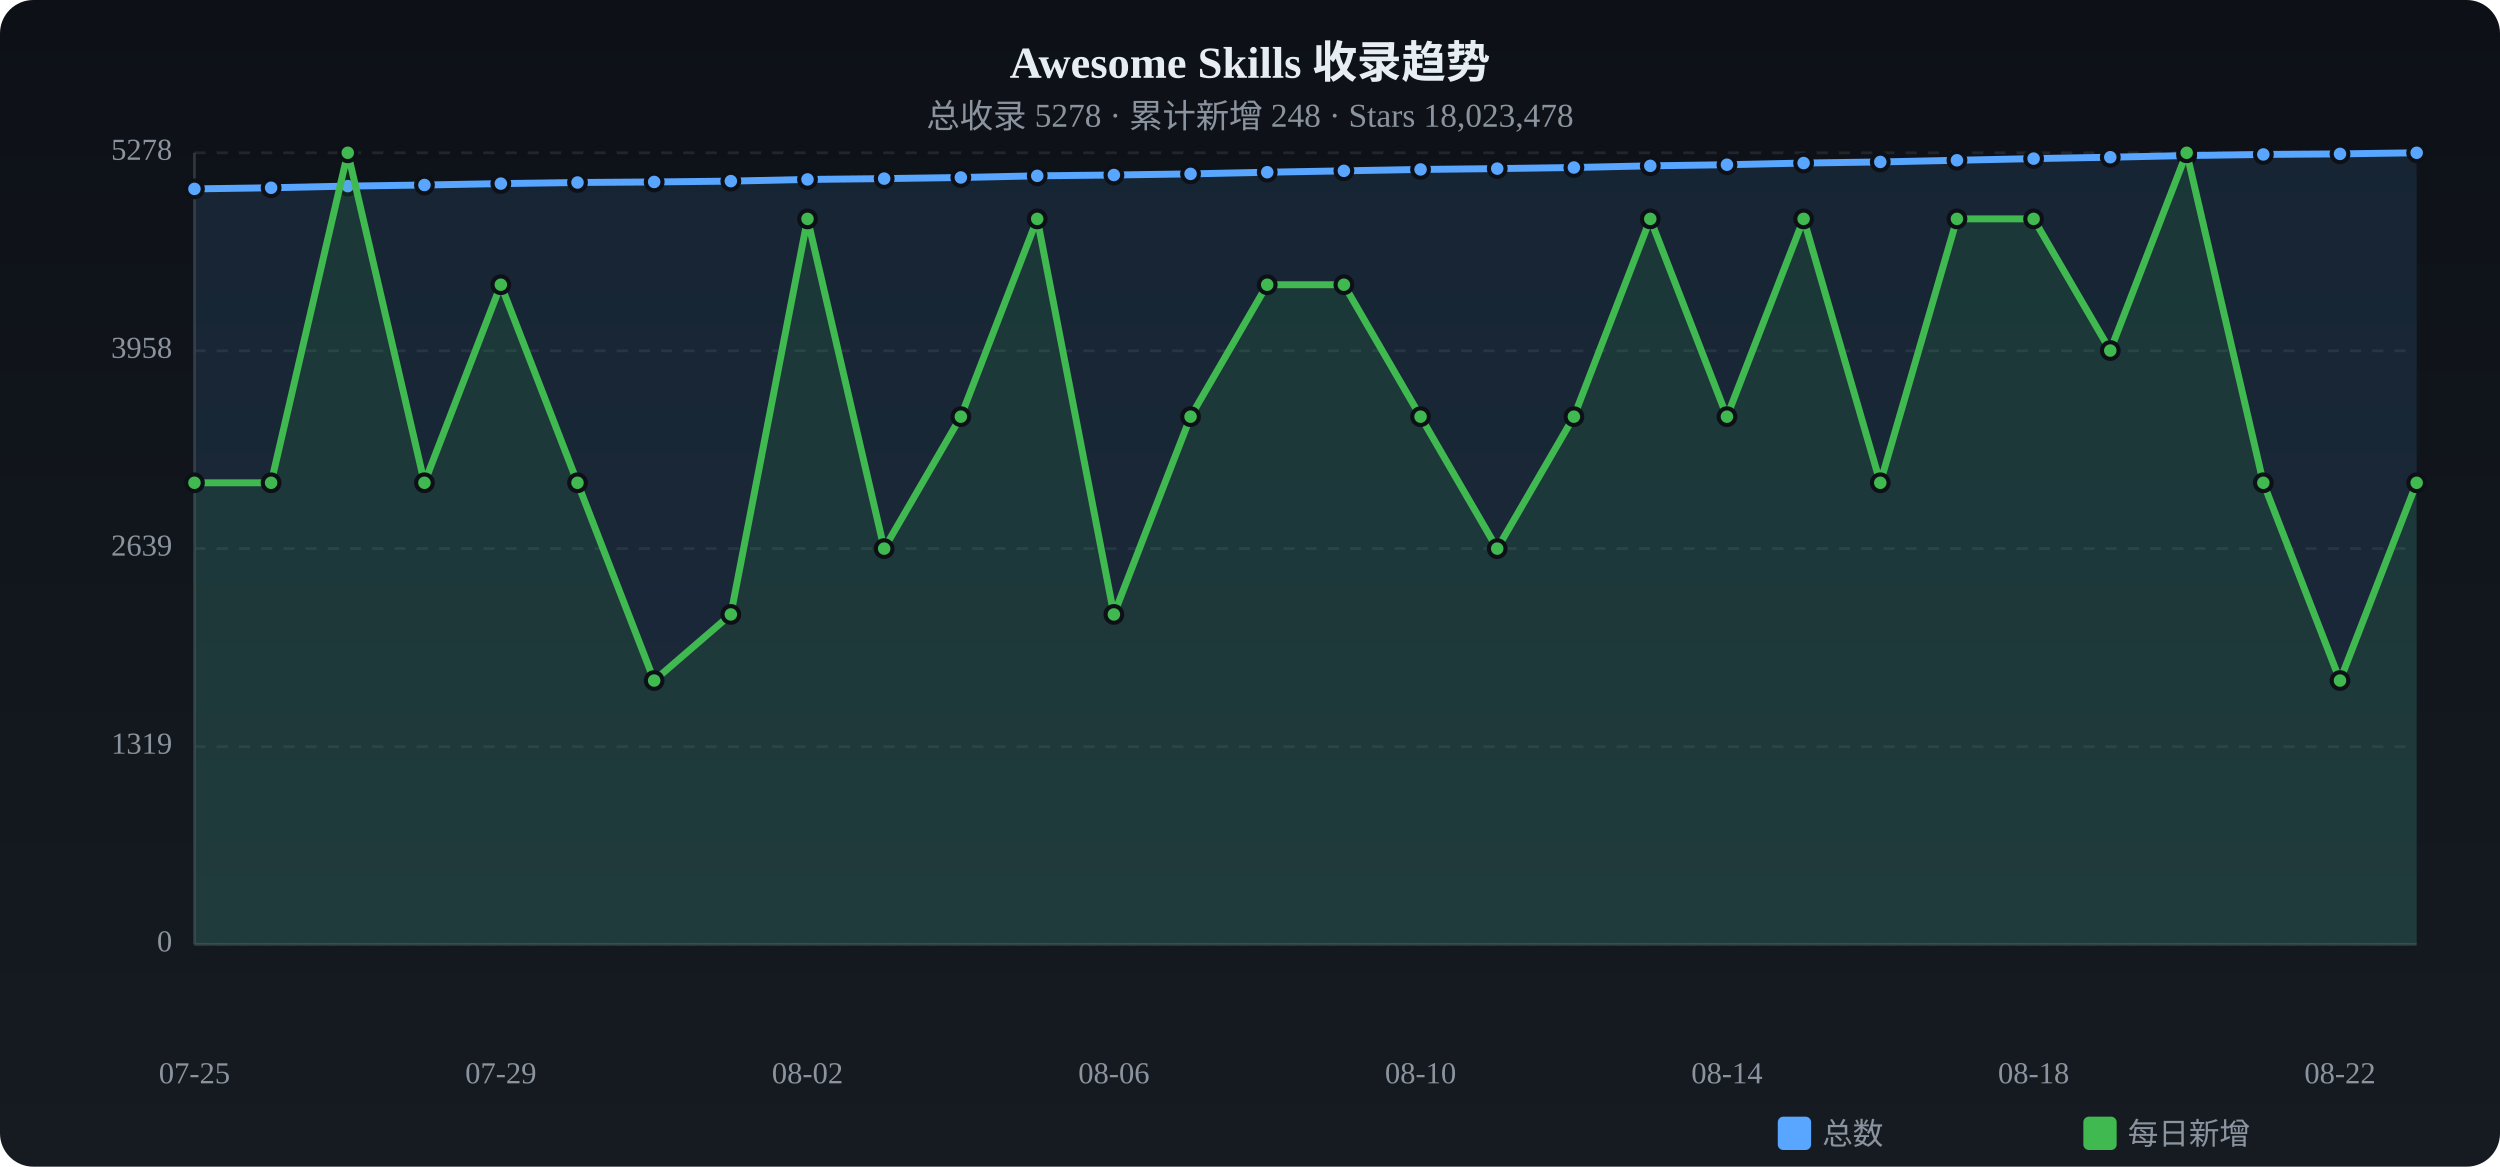
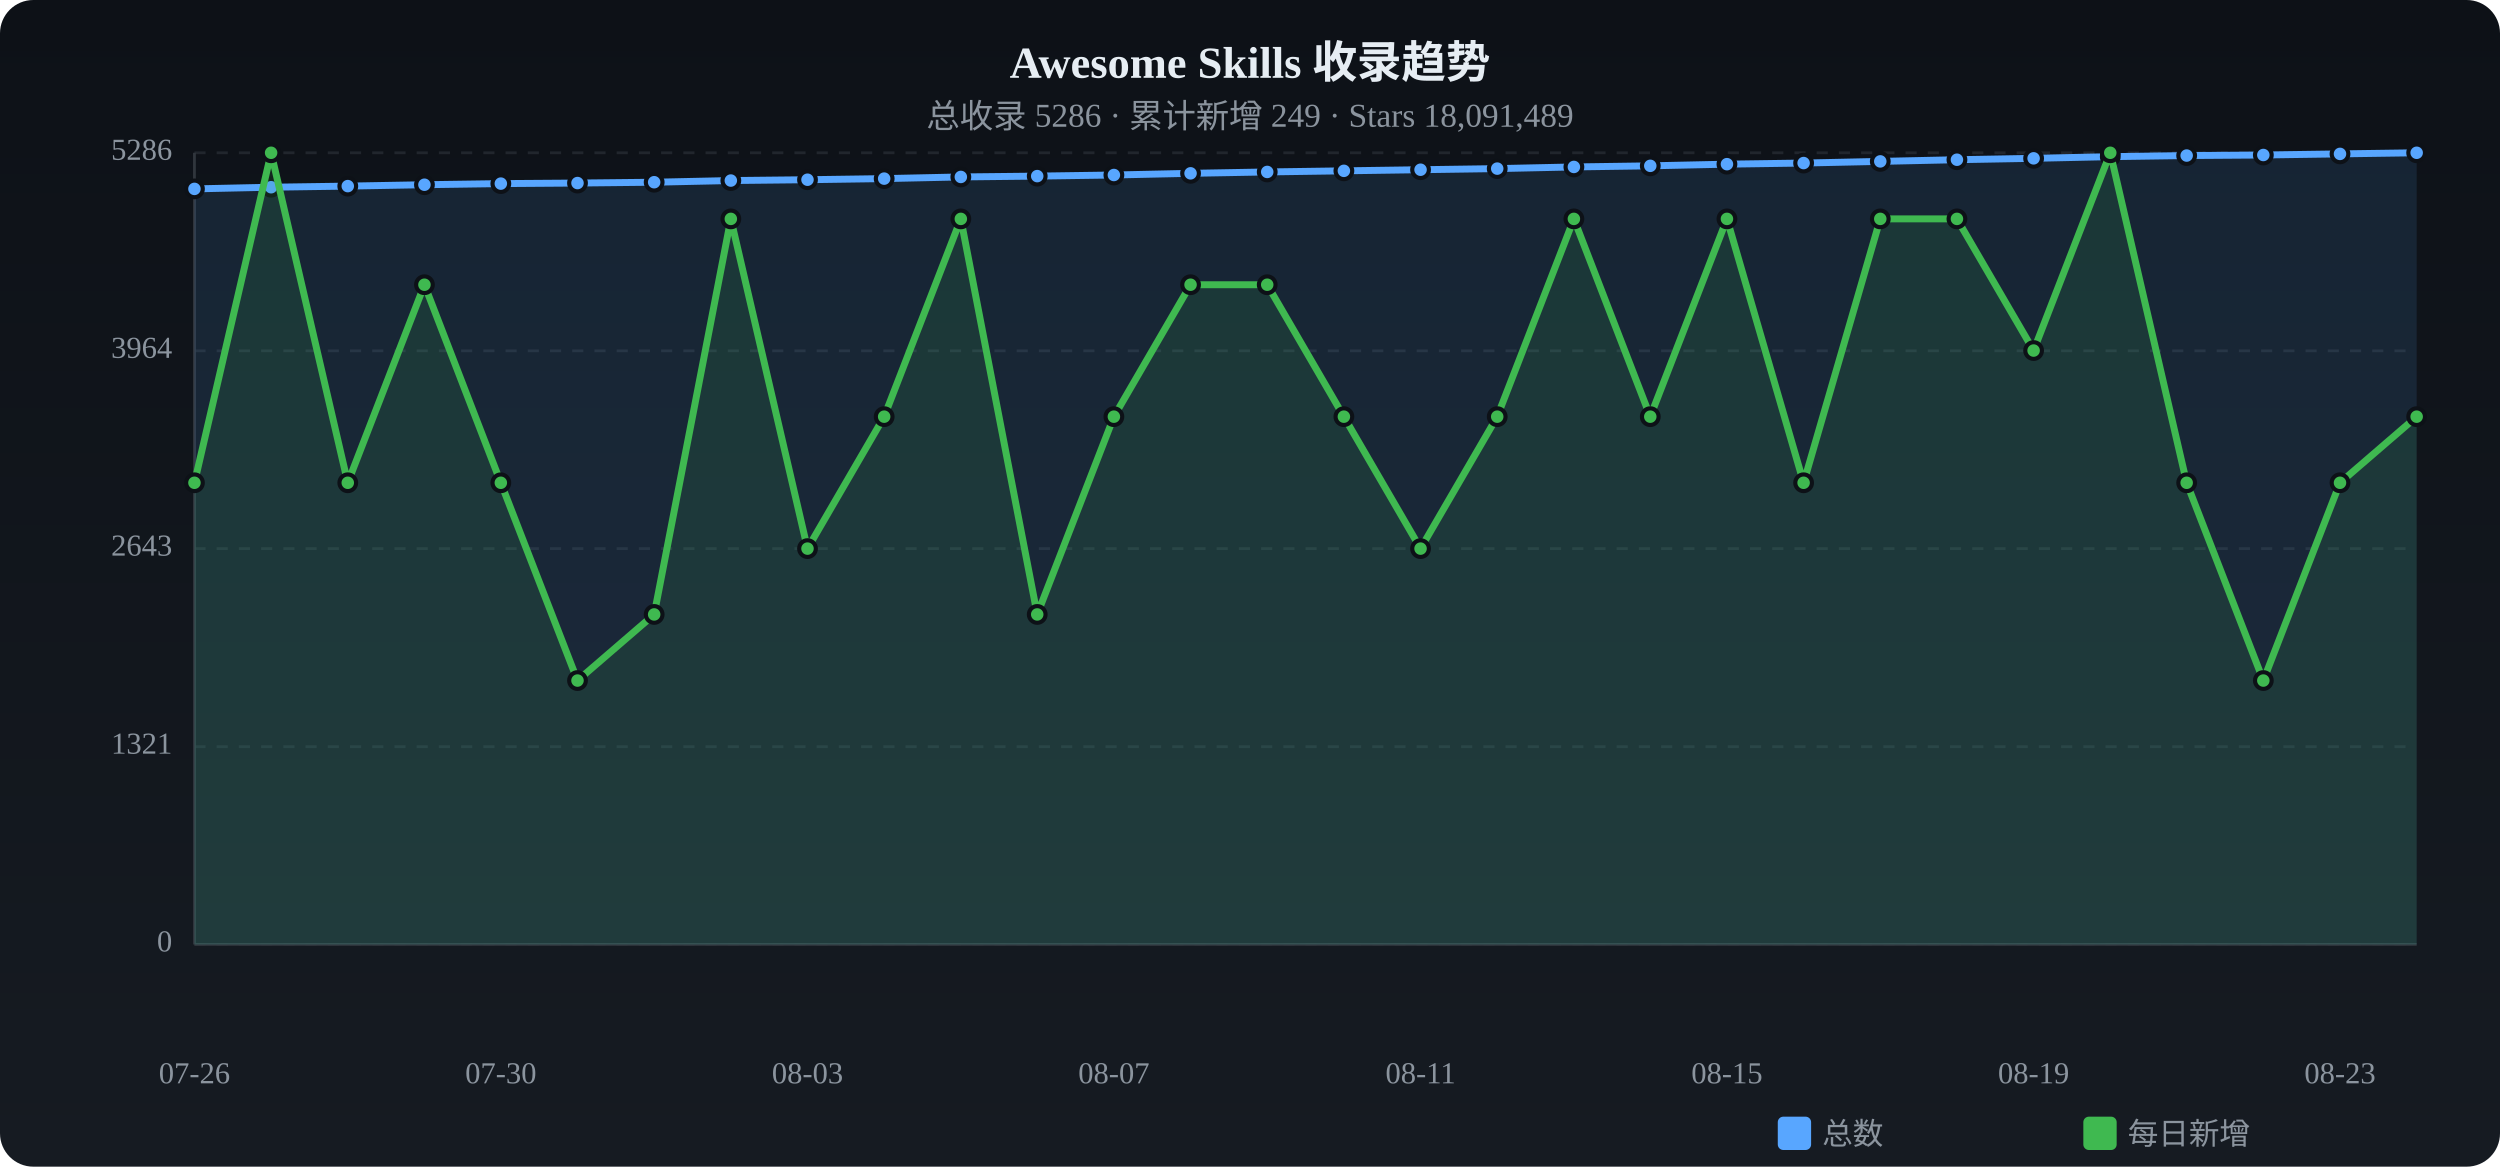
<svg xmlns="http://www.w3.org/2000/svg" viewBox="0 0 900 420" width="900" height="420">
  <defs>
    <linearGradient id="tbg" x1="0%" y1="0%" x2="0%" y2="100%">
      <stop offset="0%" stop-color="#0d1117" />
      <stop offset="100%" stop-color="#161b22" />
    </linearGradient>
  </defs>
  <rect width="900" height="420" rx="12" fill="url(#tbg)" />
  <text x="450.0" y="28" text-anchor="middle" fill="#e6edf3" font-size="16" font-weight="bold">Awesome Skills 收录趋势</text>
-   <text x="450.0" y="46" text-anchor="middle" fill="#8b949e" font-size="12">总收录 5278 · 累计新增 248 · Stars 18,023,478</text>
+   <text x="450.0" y="46" text-anchor="middle" fill="#8b949e" font-size="12">总收录 5286 · 累计新增 249 · Stars 18,091,489</text>
  <text x="62" y="340.0" text-anchor="end" fill="#8b949e" font-size="11" dominant-baseline="middle">0</text>
  <line x1="70" y1="340.0" x2="870" y2="340.0" stroke="#21262d" stroke-dasharray="4 4" />
-   <text x="62" y="268.8" text-anchor="end" fill="#8b949e" font-size="11" dominant-baseline="middle">1319</text>
+   <text x="62" y="268.8" text-anchor="end" fill="#8b949e" font-size="11" dominant-baseline="middle">1321</text>
  <line x1="70" y1="268.8" x2="870" y2="268.8" stroke="#21262d" stroke-dasharray="4 4" />
-   <text x="62" y="197.5" text-anchor="end" fill="#8b949e" font-size="11" dominant-baseline="middle">2639</text>
+   <text x="62" y="197.5" text-anchor="end" fill="#8b949e" font-size="11" dominant-baseline="middle">2643</text>
  <line x1="70" y1="197.5" x2="870" y2="197.5" stroke="#21262d" stroke-dasharray="4 4" />
-   <text x="62" y="126.3" text-anchor="end" fill="#8b949e" font-size="11" dominant-baseline="middle">3958</text>
+   <text x="62" y="126.3" text-anchor="end" fill="#8b949e" font-size="11" dominant-baseline="middle">3964</text>
  <line x1="70" y1="126.3" x2="870" y2="126.3" stroke="#21262d" stroke-dasharray="4 4" />
-   <text x="62" y="55.0" text-anchor="end" fill="#8b949e" font-size="11" dominant-baseline="middle">5278</text>
+   <text x="62" y="55.0" text-anchor="end" fill="#8b949e" font-size="11" dominant-baseline="middle">5286</text>
  <line x1="70" y1="55.0" x2="870" y2="55.0" stroke="#21262d" stroke-dasharray="4 4" />
  <line x1="70" y1="55" x2="70" y2="340" stroke="#30363d" />
  <line x1="70" y1="340" x2="870" y2="340" stroke="#30363d" />
-   <path d="M70.0,68.0 L97.6,67.6 L125.2,67.0 L152.8,66.6 L180.3,66.1 L207.9,65.7 L235.5,65.5 L263.1,65.2 L290.7,64.6 L318.3,64.3 L345.9,63.9 L373.4,63.3 L401.0,63.0 L428.6,62.6 L456.2,62.0 L483.8,61.5 L511.4,61.0 L539.0,60.7 L566.6,60.3 L594.1,59.7 L621.7,59.3 L649.3,58.7 L676.9,58.3 L704.5,57.7 L732.1,57.1 L759.7,56.6 L787.2,56.0 L814.8,55.6 L842.4,55.4 L870.0,55.0 L870.0,340 L70.0,340 Z" fill="#58a6ff" opacity="0.12" />
-   <polyline points="70.0,68.0 97.6,67.6 125.2,67.0 152.8,66.6 180.3,66.1 207.9,65.7 235.5,65.5 263.1,65.2 290.7,64.6 318.3,64.3 345.9,63.9 373.4,63.3 401.0,63.0 428.6,62.6 456.2,62.0 483.8,61.5 511.4,61.0 539.0,60.7 566.6,60.3 594.1,59.7 621.7,59.3 649.3,58.7 676.9,58.3 704.5,57.7 732.1,57.1 759.7,56.6 787.2,56.0 814.8,55.6 842.4,55.4 870.0,55.0" fill="none" stroke="#58a6ff" stroke-width="2.5" stroke-linecap="round" stroke-linejoin="round" />
+   <path d="M70.0,68.0 L97.6,67.4 L125.2,67.0 L152.8,66.5 L180.3,66.1 L207.9,65.9 L235.5,65.6 L263.1,65.0 L290.7,64.7 L318.3,64.3 L345.9,63.7 L373.4,63.4 L401.0,63.0 L428.6,62.4 L456.2,61.9 L483.8,61.5 L511.4,61.1 L539.0,60.7 L566.6,60.1 L594.1,59.7 L621.7,59.1 L649.3,58.7 L676.9,58.1 L704.5,57.5 L732.1,57.0 L759.7,56.4 L787.2,56.0 L814.8,55.8 L842.4,55.4 L870.0,55.0 L870.0,340 L70.0,340 Z" fill="#58a6ff" opacity="0.12" />
+   <polyline points="70.0,68.0 97.6,67.4 125.2,67.0 152.8,66.5 180.3,66.1 207.9,65.9 235.5,65.6 263.1,65.0 290.7,64.7 318.3,64.3 345.9,63.7 373.4,63.4 401.0,63.0 428.6,62.4 456.2,61.9 483.8,61.5 511.4,61.1 539.0,60.7 566.6,60.1 594.1,59.7 621.7,59.1 649.3,58.7 676.9,58.1 704.5,57.5 732.1,57.0 759.7,56.4 787.2,56.0 814.8,55.8 842.4,55.4 870.0,55.0" fill="none" stroke="#58a6ff" stroke-width="2.5" stroke-linecap="round" stroke-linejoin="round" />
  <circle cx="70.0" cy="68.0" r="3" fill="#58a6ff" stroke="#0d1117" stroke-width="1.5" />
-   <circle cx="97.6" cy="67.6" r="3" fill="#58a6ff" stroke="#0d1117" stroke-width="1.5" />
+   <circle cx="97.6" cy="67.4" r="3" fill="#58a6ff" stroke="#0d1117" stroke-width="1.5" />
  <circle cx="125.2" cy="67.0" r="3" fill="#58a6ff" stroke="#0d1117" stroke-width="1.5" />
-   <circle cx="152.8" cy="66.6" r="3" fill="#58a6ff" stroke="#0d1117" stroke-width="1.5" />
+   <circle cx="152.8" cy="66.5" r="3" fill="#58a6ff" stroke="#0d1117" stroke-width="1.5" />
  <circle cx="180.3" cy="66.1" r="3" fill="#58a6ff" stroke="#0d1117" stroke-width="1.5" />
-   <circle cx="207.9" cy="65.7" r="3" fill="#58a6ff" stroke="#0d1117" stroke-width="1.5" />
-   <circle cx="235.5" cy="65.5" r="3" fill="#58a6ff" stroke="#0d1117" stroke-width="1.5" />
-   <circle cx="263.1" cy="65.2" r="3" fill="#58a6ff" stroke="#0d1117" stroke-width="1.5" />
-   <circle cx="290.7" cy="64.6" r="3" fill="#58a6ff" stroke="#0d1117" stroke-width="1.5" />
+   <circle cx="207.9" cy="65.9" r="3" fill="#58a6ff" stroke="#0d1117" stroke-width="1.5" />
+   <circle cx="235.5" cy="65.6" r="3" fill="#58a6ff" stroke="#0d1117" stroke-width="1.5" />
+   <circle cx="263.1" cy="65.0" r="3" fill="#58a6ff" stroke="#0d1117" stroke-width="1.5" />
+   <circle cx="290.7" cy="64.7" r="3" fill="#58a6ff" stroke="#0d1117" stroke-width="1.5" />
  <circle cx="318.3" cy="64.3" r="3" fill="#58a6ff" stroke="#0d1117" stroke-width="1.5" />
-   <circle cx="345.9" cy="63.9" r="3" fill="#58a6ff" stroke="#0d1117" stroke-width="1.5" />
-   <circle cx="373.4" cy="63.3" r="3" fill="#58a6ff" stroke="#0d1117" stroke-width="1.5" />
+   <circle cx="345.9" cy="63.7" r="3" fill="#58a6ff" stroke="#0d1117" stroke-width="1.5" />
+   <circle cx="373.4" cy="63.4" r="3" fill="#58a6ff" stroke="#0d1117" stroke-width="1.5" />
  <circle cx="401.0" cy="63.0" r="3" fill="#58a6ff" stroke="#0d1117" stroke-width="1.5" />
-   <circle cx="428.6" cy="62.6" r="3" fill="#58a6ff" stroke="#0d1117" stroke-width="1.5" />
-   <circle cx="456.2" cy="62.0" r="3" fill="#58a6ff" stroke="#0d1117" stroke-width="1.5" />
+   <circle cx="428.6" cy="62.4" r="3" fill="#58a6ff" stroke="#0d1117" stroke-width="1.5" />
+   <circle cx="456.2" cy="61.9" r="3" fill="#58a6ff" stroke="#0d1117" stroke-width="1.5" />
  <circle cx="483.8" cy="61.5" r="3" fill="#58a6ff" stroke="#0d1117" stroke-width="1.5" />
-   <circle cx="511.4" cy="61.0" r="3" fill="#58a6ff" stroke="#0d1117" stroke-width="1.5" />
+   <circle cx="511.4" cy="61.1" r="3" fill="#58a6ff" stroke="#0d1117" stroke-width="1.5" />
  <circle cx="539.0" cy="60.7" r="3" fill="#58a6ff" stroke="#0d1117" stroke-width="1.5" />
-   <circle cx="566.6" cy="60.3" r="3" fill="#58a6ff" stroke="#0d1117" stroke-width="1.5" />
+   <circle cx="566.6" cy="60.1" r="3" fill="#58a6ff" stroke="#0d1117" stroke-width="1.5" />
  <circle cx="594.1" cy="59.7" r="3" fill="#58a6ff" stroke="#0d1117" stroke-width="1.5" />
-   <circle cx="621.7" cy="59.3" r="3" fill="#58a6ff" stroke="#0d1117" stroke-width="1.5" />
+   <circle cx="621.7" cy="59.1" r="3" fill="#58a6ff" stroke="#0d1117" stroke-width="1.5" />
  <circle cx="649.3" cy="58.7" r="3" fill="#58a6ff" stroke="#0d1117" stroke-width="1.5" />
-   <circle cx="676.9" cy="58.3" r="3" fill="#58a6ff" stroke="#0d1117" stroke-width="1.5" />
-   <circle cx="704.5" cy="57.7" r="3" fill="#58a6ff" stroke="#0d1117" stroke-width="1.5" />
-   <circle cx="732.1" cy="57.1" r="3" fill="#58a6ff" stroke="#0d1117" stroke-width="1.5" />
-   <circle cx="759.7" cy="56.6" r="3" fill="#58a6ff" stroke="#0d1117" stroke-width="1.5" />
+   <circle cx="676.9" cy="58.1" r="3" fill="#58a6ff" stroke="#0d1117" stroke-width="1.5" />
+   <circle cx="704.5" cy="57.5" r="3" fill="#58a6ff" stroke="#0d1117" stroke-width="1.5" />
+   <circle cx="732.1" cy="57.0" r="3" fill="#58a6ff" stroke="#0d1117" stroke-width="1.5" />
+   <circle cx="759.7" cy="56.4" r="3" fill="#58a6ff" stroke="#0d1117" stroke-width="1.5" />
  <circle cx="787.2" cy="56.0" r="3" fill="#58a6ff" stroke="#0d1117" stroke-width="1.5" />
-   <circle cx="814.8" cy="55.6" r="3" fill="#58a6ff" stroke="#0d1117" stroke-width="1.5" />
+   <circle cx="814.8" cy="55.8" r="3" fill="#58a6ff" stroke="#0d1117" stroke-width="1.5" />
  <circle cx="842.4" cy="55.4" r="3" fill="#58a6ff" stroke="#0d1117" stroke-width="1.5" />
  <circle cx="870.0" cy="55.0" r="3" fill="#58a6ff" stroke="#0d1117" stroke-width="1.5" />
-   <path d="M70.0,173.8 L97.6,173.8 L125.2,55.0 L152.8,173.8 L180.3,102.5 L207.9,173.8 L235.5,245.0 L263.1,221.2 L290.7,78.8 L318.3,197.5 L345.9,150.0 L373.4,78.8 L401.0,221.2 L428.6,150.0 L456.2,102.5 L483.8,102.5 L511.4,150.0 L539.0,197.5 L566.6,150.0 L594.1,78.8 L621.7,150.0 L649.3,78.8 L676.9,173.8 L704.5,78.8 L732.1,78.8 L759.7,126.2 L787.2,55.0 L814.8,173.8 L842.4,245.0 L870.0,173.8 L870.0,340 L70.0,340 Z" fill="#3fb950" opacity="0.12" />
-   <polyline points="70.0,173.8 97.6,173.8 125.2,55.0 152.8,173.8 180.3,102.5 207.9,173.8 235.5,245.0 263.1,221.2 290.7,78.8 318.3,197.5 345.9,150.0 373.4,78.8 401.0,221.2 428.6,150.0 456.2,102.5 483.8,102.5 511.4,150.0 539.0,197.5 566.6,150.0 594.1,78.8 621.7,150.0 649.3,78.8 676.9,173.8 704.5,78.8 732.1,78.8 759.7,126.2 787.2,55.0 814.8,173.8 842.4,245.0 870.0,173.8" fill="none" stroke="#3fb950" stroke-width="2.5" stroke-linecap="round" stroke-linejoin="round" />
+   <path d="M70.0,173.8 L97.6,55.0 L125.2,173.8 L152.8,102.5 L180.3,173.8 L207.9,245.0 L235.5,221.2 L263.1,78.8 L290.7,197.5 L318.3,150.0 L345.9,78.8 L373.4,221.2 L401.0,150.0 L428.6,102.5 L456.2,102.5 L483.8,150.0 L511.4,197.5 L539.0,150.0 L566.6,78.8 L594.1,150.0 L621.7,78.8 L649.3,173.8 L676.9,78.8 L704.5,78.8 L732.1,126.2 L759.7,55.0 L787.2,173.8 L814.8,245.0 L842.4,173.8 L870.0,150.0 L870.0,340 L70.0,340 Z" fill="#3fb950" opacity="0.12" />
+   <polyline points="70.0,173.8 97.6,55.0 125.2,173.8 152.8,102.5 180.3,173.8 207.9,245.0 235.5,221.2 263.1,78.8 290.7,197.5 318.3,150.0 345.9,78.8 373.4,221.2 401.0,150.0 428.6,102.5 456.2,102.5 483.8,150.0 511.4,197.5 539.0,150.0 566.6,78.8 594.1,150.0 621.7,78.8 649.3,173.8 676.9,78.8 704.5,78.8 732.1,126.2 759.7,55.0 787.2,173.8 814.8,245.0 842.4,173.8 870.0,150.0" fill="none" stroke="#3fb950" stroke-width="2.5" stroke-linecap="round" stroke-linejoin="round" />
  <circle cx="70.0" cy="173.8" r="3" fill="#3fb950" stroke="#0d1117" stroke-width="1.5" />
-   <circle cx="97.6" cy="173.8" r="3" fill="#3fb950" stroke="#0d1117" stroke-width="1.5" />
-   <circle cx="125.2" cy="55.0" r="3" fill="#3fb950" stroke="#0d1117" stroke-width="1.5" />
-   <circle cx="152.8" cy="173.8" r="3" fill="#3fb950" stroke="#0d1117" stroke-width="1.5" />
-   <circle cx="180.3" cy="102.5" r="3" fill="#3fb950" stroke="#0d1117" stroke-width="1.5" />
-   <circle cx="207.9" cy="173.8" r="3" fill="#3fb950" stroke="#0d1117" stroke-width="1.5" />
-   <circle cx="235.5" cy="245.0" r="3" fill="#3fb950" stroke="#0d1117" stroke-width="1.5" />
-   <circle cx="263.1" cy="221.2" r="3" fill="#3fb950" stroke="#0d1117" stroke-width="1.5" />
-   <circle cx="290.7" cy="78.8" r="3" fill="#3fb950" stroke="#0d1117" stroke-width="1.5" />
-   <circle cx="318.3" cy="197.5" r="3" fill="#3fb950" stroke="#0d1117" stroke-width="1.5" />
-   <circle cx="345.9" cy="150.0" r="3" fill="#3fb950" stroke="#0d1117" stroke-width="1.5" />
-   <circle cx="373.4" cy="78.8" r="3" fill="#3fb950" stroke="#0d1117" stroke-width="1.5" />
-   <circle cx="401.0" cy="221.2" r="3" fill="#3fb950" stroke="#0d1117" stroke-width="1.5" />
-   <circle cx="428.6" cy="150.0" r="3" fill="#3fb950" stroke="#0d1117" stroke-width="1.5" />
+   <circle cx="97.6" cy="55.0" r="3" fill="#3fb950" stroke="#0d1117" stroke-width="1.5" />
+   <circle cx="125.2" cy="173.8" r="3" fill="#3fb950" stroke="#0d1117" stroke-width="1.5" />
+   <circle cx="152.8" cy="102.5" r="3" fill="#3fb950" stroke="#0d1117" stroke-width="1.5" />
+   <circle cx="180.3" cy="173.8" r="3" fill="#3fb950" stroke="#0d1117" stroke-width="1.5" />
+   <circle cx="207.9" cy="245.0" r="3" fill="#3fb950" stroke="#0d1117" stroke-width="1.5" />
+   <circle cx="235.5" cy="221.2" r="3" fill="#3fb950" stroke="#0d1117" stroke-width="1.5" />
+   <circle cx="263.1" cy="78.8" r="3" fill="#3fb950" stroke="#0d1117" stroke-width="1.5" />
+   <circle cx="290.7" cy="197.5" r="3" fill="#3fb950" stroke="#0d1117" stroke-width="1.5" />
+   <circle cx="318.3" cy="150.0" r="3" fill="#3fb950" stroke="#0d1117" stroke-width="1.5" />
+   <circle cx="345.9" cy="78.8" r="3" fill="#3fb950" stroke="#0d1117" stroke-width="1.5" />
+   <circle cx="373.4" cy="221.2" r="3" fill="#3fb950" stroke="#0d1117" stroke-width="1.5" />
+   <circle cx="401.0" cy="150.0" r="3" fill="#3fb950" stroke="#0d1117" stroke-width="1.5" />
+   <circle cx="428.6" cy="102.5" r="3" fill="#3fb950" stroke="#0d1117" stroke-width="1.5" />
  <circle cx="456.2" cy="102.5" r="3" fill="#3fb950" stroke="#0d1117" stroke-width="1.5" />
-   <circle cx="483.8" cy="102.5" r="3" fill="#3fb950" stroke="#0d1117" stroke-width="1.5" />
-   <circle cx="511.4" cy="150.0" r="3" fill="#3fb950" stroke="#0d1117" stroke-width="1.5" />
-   <circle cx="539.0" cy="197.5" r="3" fill="#3fb950" stroke="#0d1117" stroke-width="1.5" />
-   <circle cx="566.6" cy="150.0" r="3" fill="#3fb950" stroke="#0d1117" stroke-width="1.5" />
-   <circle cx="594.1" cy="78.8" r="3" fill="#3fb950" stroke="#0d1117" stroke-width="1.5" />
-   <circle cx="621.7" cy="150.0" r="3" fill="#3fb950" stroke="#0d1117" stroke-width="1.5" />
-   <circle cx="649.3" cy="78.8" r="3" fill="#3fb950" stroke="#0d1117" stroke-width="1.5" />
-   <circle cx="676.9" cy="173.8" r="3" fill="#3fb950" stroke="#0d1117" stroke-width="1.5" />
+   <circle cx="483.8" cy="150.0" r="3" fill="#3fb950" stroke="#0d1117" stroke-width="1.5" />
+   <circle cx="511.4" cy="197.5" r="3" fill="#3fb950" stroke="#0d1117" stroke-width="1.5" />
+   <circle cx="539.0" cy="150.0" r="3" fill="#3fb950" stroke="#0d1117" stroke-width="1.5" />
+   <circle cx="566.6" cy="78.8" r="3" fill="#3fb950" stroke="#0d1117" stroke-width="1.5" />
+   <circle cx="594.1" cy="150.0" r="3" fill="#3fb950" stroke="#0d1117" stroke-width="1.5" />
+   <circle cx="621.7" cy="78.8" r="3" fill="#3fb950" stroke="#0d1117" stroke-width="1.5" />
+   <circle cx="649.3" cy="173.8" r="3" fill="#3fb950" stroke="#0d1117" stroke-width="1.5" />
+   <circle cx="676.9" cy="78.8" r="3" fill="#3fb950" stroke="#0d1117" stroke-width="1.5" />
  <circle cx="704.5" cy="78.8" r="3" fill="#3fb950" stroke="#0d1117" stroke-width="1.5" />
-   <circle cx="732.1" cy="78.8" r="3" fill="#3fb950" stroke="#0d1117" stroke-width="1.5" />
-   <circle cx="759.7" cy="126.2" r="3" fill="#3fb950" stroke="#0d1117" stroke-width="1.5" />
-   <circle cx="787.2" cy="55.0" r="3" fill="#3fb950" stroke="#0d1117" stroke-width="1.5" />
-   <circle cx="814.8" cy="173.8" r="3" fill="#3fb950" stroke="#0d1117" stroke-width="1.5" />
-   <circle cx="842.4" cy="245.0" r="3" fill="#3fb950" stroke="#0d1117" stroke-width="1.5" />
-   <circle cx="870.0" cy="173.8" r="3" fill="#3fb950" stroke="#0d1117" stroke-width="1.5" />
-   <text x="70.0" y="390" text-anchor="middle" fill="#8b949e" font-size="11">07-25</text>
-   <text x="180.3" y="390" text-anchor="middle" fill="#8b949e" font-size="11">07-29</text>
-   <text x="290.7" y="390" text-anchor="middle" fill="#8b949e" font-size="11">08-02</text>
-   <text x="401.0" y="390" text-anchor="middle" fill="#8b949e" font-size="11">08-06</text>
-   <text x="511.4" y="390" text-anchor="middle" fill="#8b949e" font-size="11">08-10</text>
-   <text x="621.7" y="390" text-anchor="middle" fill="#8b949e" font-size="11">08-14</text>
-   <text x="732.1" y="390" text-anchor="middle" fill="#8b949e" font-size="11">08-18</text>
-   <text x="842.4" y="390" text-anchor="middle" fill="#8b949e" font-size="11">08-22</text>
+   <circle cx="732.1" cy="126.2" r="3" fill="#3fb950" stroke="#0d1117" stroke-width="1.5" />
+   <circle cx="759.7" cy="55.0" r="3" fill="#3fb950" stroke="#0d1117" stroke-width="1.5" />
+   <circle cx="787.2" cy="173.8" r="3" fill="#3fb950" stroke="#0d1117" stroke-width="1.5" />
+   <circle cx="814.8" cy="245.0" r="3" fill="#3fb950" stroke="#0d1117" stroke-width="1.5" />
+   <circle cx="842.4" cy="173.8" r="3" fill="#3fb950" stroke="#0d1117" stroke-width="1.5" />
+   <circle cx="870.0" cy="150.0" r="3" fill="#3fb950" stroke="#0d1117" stroke-width="1.5" />
+   <text x="70.0" y="390" text-anchor="middle" fill="#8b949e" font-size="11">07-26</text>
+   <text x="180.3" y="390" text-anchor="middle" fill="#8b949e" font-size="11">07-30</text>
+   <text x="290.7" y="390" text-anchor="middle" fill="#8b949e" font-size="11">08-03</text>
+   <text x="401.0" y="390" text-anchor="middle" fill="#8b949e" font-size="11">08-07</text>
+   <text x="511.4" y="390" text-anchor="middle" fill="#8b949e" font-size="11">08-11</text>
+   <text x="621.7" y="390" text-anchor="middle" fill="#8b949e" font-size="11">08-15</text>
+   <text x="732.1" y="390" text-anchor="middle" fill="#8b949e" font-size="11">08-19</text>
+   <text x="842.4" y="390" text-anchor="middle" fill="#8b949e" font-size="11">08-23</text>
  <rect x="640" y="402" width="12" height="12" rx="2" fill="#58a6ff" />
  <text x="656" y="412" fill="#8b949e" font-size="11">总数</text>
  <rect x="750" y="402" width="12" height="12" rx="2" fill="#3fb950" />
  <text x="766" y="412" fill="#8b949e" font-size="11">每日新增</text>
</svg>
